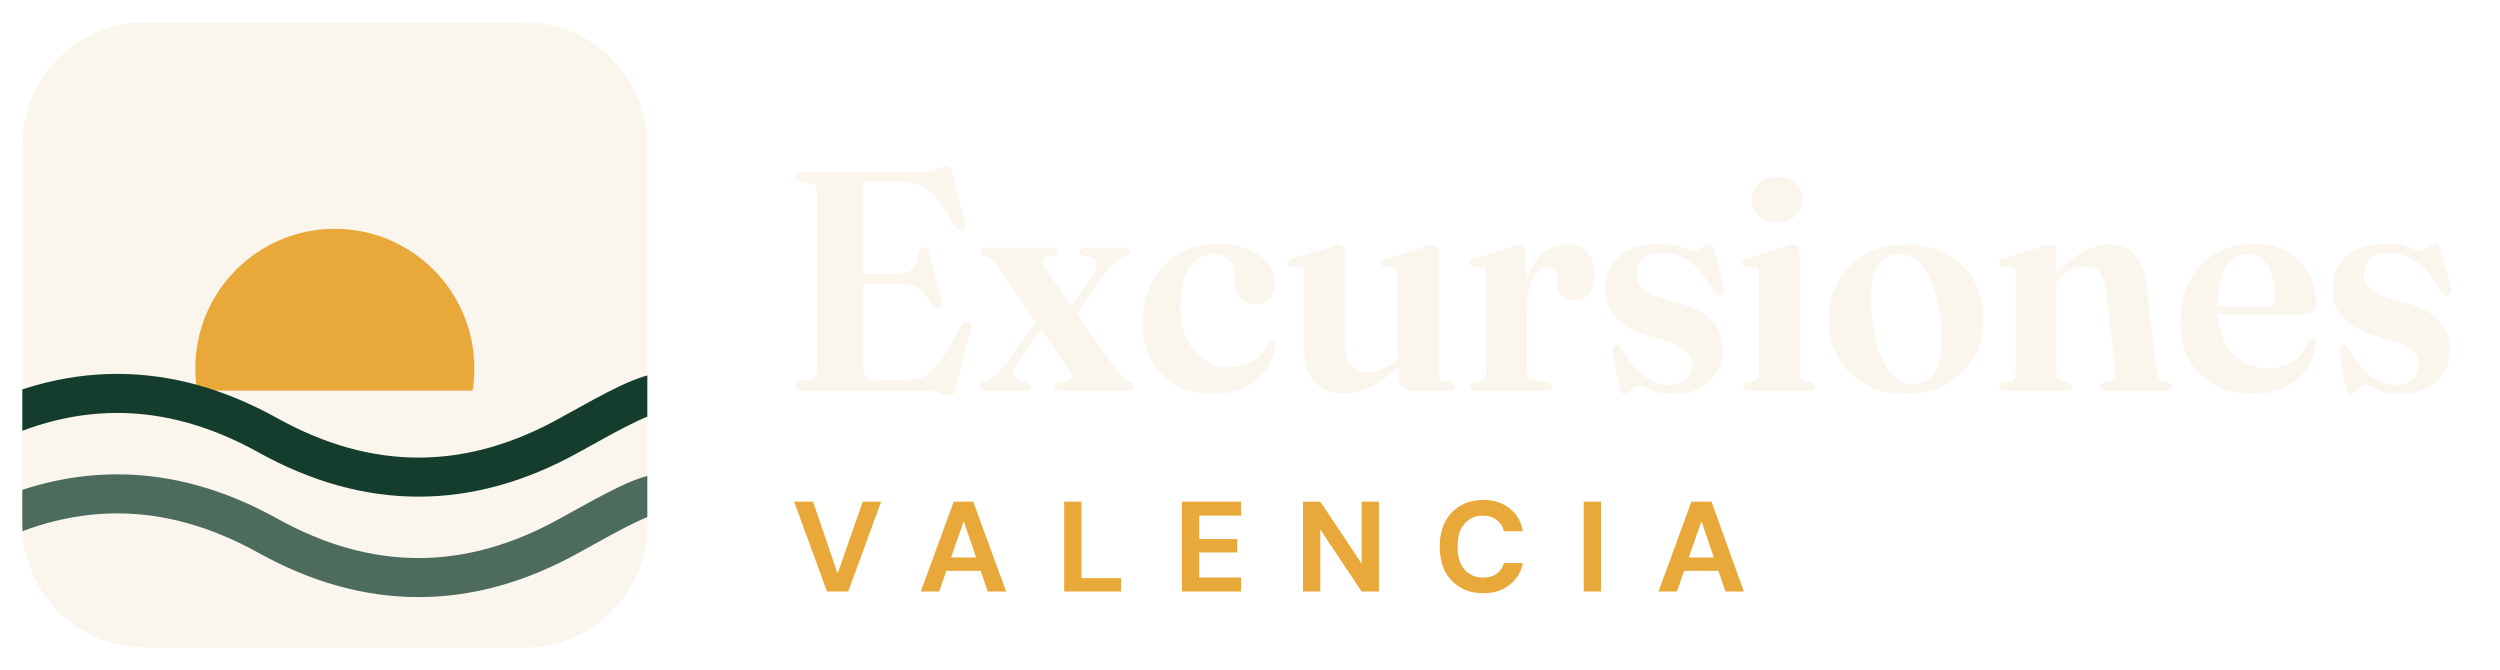
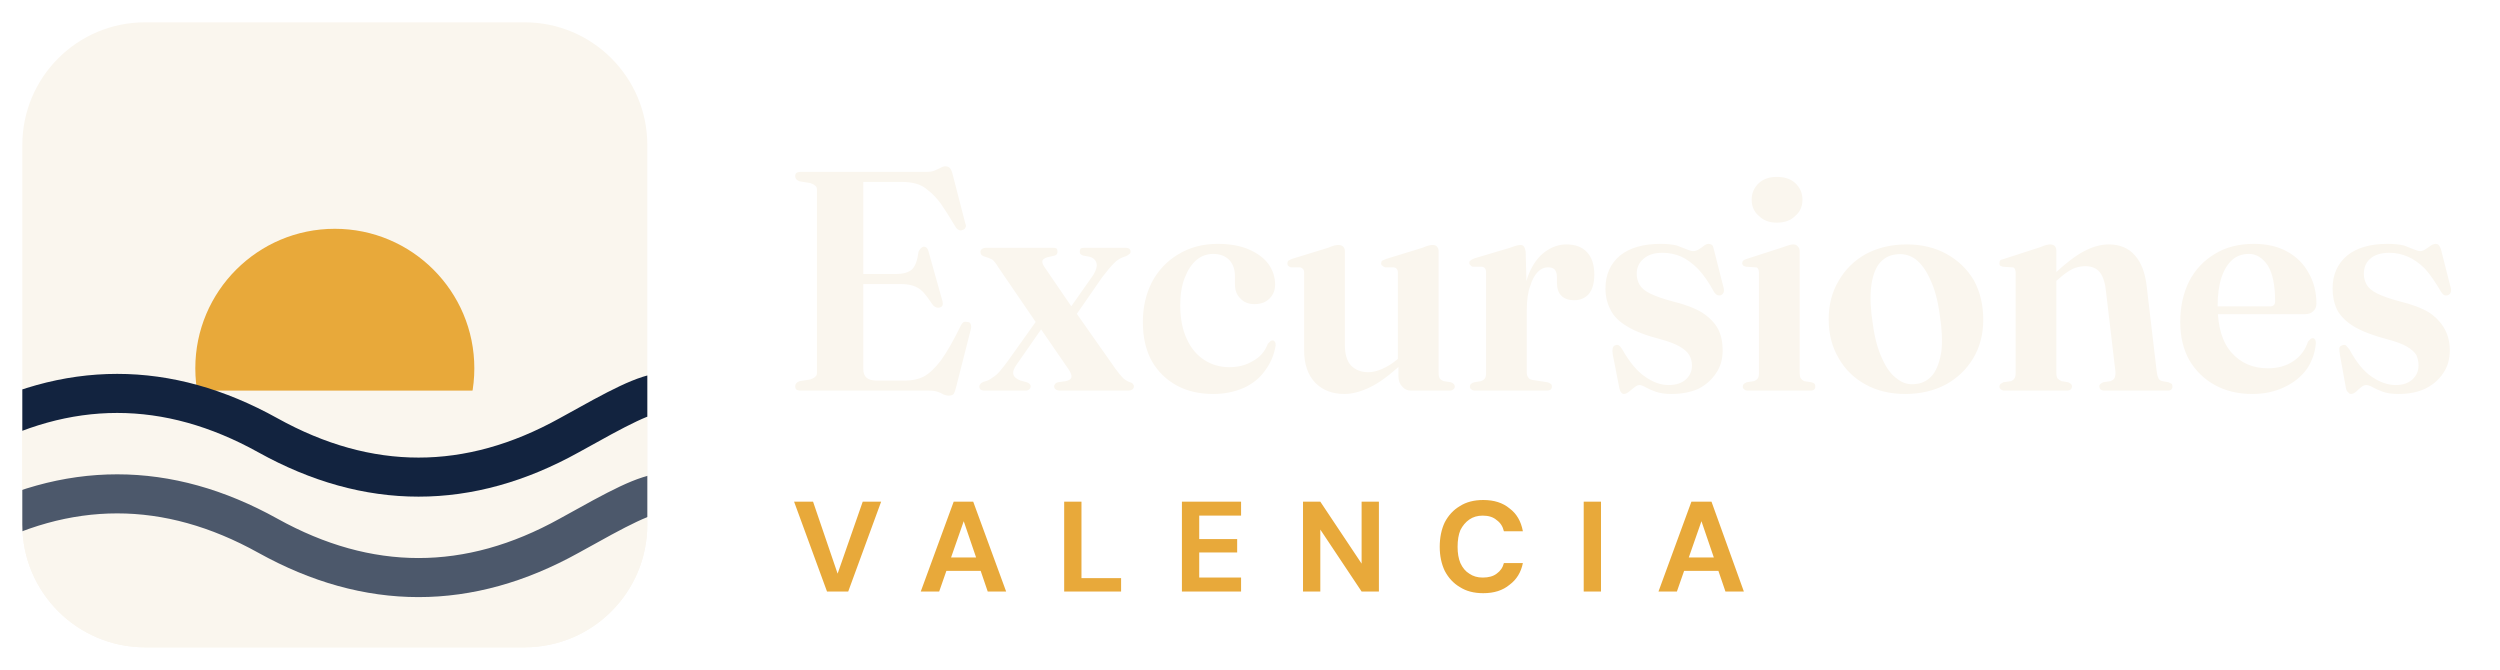
<svg xmlns="http://www.w3.org/2000/svg" viewBox="0 0 448 120" width="448" height="120" role="img" aria-label="Excursiones Valencia">
  <defs>
    <clipPath id="sello-o">
      <rect x="4" y="4" width="112" height="112" rx="22" />
    </clipPath>
  </defs>
  <rect x="4" y="4" width="112" height="112" rx="22" fill="#FAF6EE" />
  <g clip-path="url(#sello-o)">
    <circle cx="60" cy="66" r="25" fill="#E8A93A" />
    <rect x="0" y="70" width="120" height="50" fill="#FAF6EE" />
-     <path d="M-6 78 C 12 68, 30 68, 48 78 S 84 88, 102 78 S 120 68, 132 76" fill="none" stroke="#143D2E" stroke-width="7" stroke-linecap="round" />
-     <path d="M-6 96 C 12 86, 30 86, 48 96 S 84 106, 102 96 S 120 86, 132 94" fill="none" stroke="#143D2E" stroke-width="7" stroke-linecap="round" opacity="0.75" />
+     <path d="M-6 78 C 12 68, 30 68, 48 78 S 84 88, 102 78 S 120 68, 132 76" fill="none" stroke="#12233F" stroke-width="7" stroke-linecap="round" />
+     <path d="M-6 96 C 12 86, 30 86, 48 96 S 84 106, 102 96 S 120 86, 132 94" fill="none" stroke="#12233F" stroke-width="7" stroke-linecap="round" opacity="0.75" />
  </g>
  <path d="M152.3 50.9L152.3 49.1L160.5 49.1Q162.5 49.1 163.4 48.3Q164.3 47.5 164.6 45.1L164.6 45.1Q164.8 44.7 165.0 44.5Q165.2 44.3 165.5 44.2L165.5 44.2Q166.2 44.2 166.4 45.1L166.4 45.1L168.9 54.0Q169.0 54.5 168.9 54.7Q168.8 55.0 168.4 55.1L168.4 55.1Q168.1 55.2 167.8 55.1Q167.5 55.0 167.2 54.7L167.2 54.7Q166.2 53.2 165.4 52.3Q164.6 51.5 163.6 51.2Q162.7 50.9 161.3 50.9L161.3 50.9L152.3 50.9ZM142.5 31.6L142.5 31.6Q142.5 31.2 142.7 31.0Q143.0 30.8 143.5 30.8L143.5 30.8L166.0 30.8Q166.9 30.8 167.4 30.6Q168.0 30.3 168.5 30.1Q169.0 29.8 169.4 29.8L169.4 29.8Q169.9 29.8 170.2 30.1Q170.5 30.4 170.7 31.2L170.7 31.2L173.0 40.1Q173.2 40.5 173.0 40.8Q172.9 41.1 172.5 41.2L172.5 41.2Q172.1 41.4 171.8 41.2Q171.4 41.0 171.2 40.6L171.2 40.6Q169.7 38.1 168.6 36.5Q167.4 34.9 166.3 34.1Q165.3 33.2 164.1 32.9Q163.0 32.6 161.6 32.6L161.6 32.6L154.7 32.6L154.7 66.1Q154.7 67.2 155.3 67.7Q155.9 68.2 157.1 68.2L157.1 68.2L162.2 68.2Q164.1 68.2 165.5 67.5Q167.0 66.7 168.6 64.6Q170.2 62.4 172.2 58.3L172.2 58.3Q172.4 57.9 172.7 57.7Q173.0 57.6 173.3 57.7L173.3 57.7Q173.8 57.7 173.9 58.0Q174.1 58.4 174.0 58.9L174.0 58.9L171.3 69.5Q171.1 70.3 170.9 70.6Q170.6 70.9 170.0 70.9L170.0 70.9Q169.6 70.9 169.1 70.7Q168.6 70.4 168.0 70.2Q167.4 70 166.5 70L166.5 70L143.5 70Q143.0 70 142.7 69.8Q142.5 69.6 142.5 69.2L142.5 69.2Q142.5 68.6 143.3 68.3L143.3 68.3L145.2 68.0Q145.8 67.8 146.1 67.5Q146.4 67.3 146.4 66.8L146.4 66.8L146.4 34.0Q146.4 33.5 146.1 33.3Q145.8 33.0 145.2 32.8L145.2 32.8L143.3 32.5Q142.5 32.2 142.5 31.6ZM180.6 64.7L186.3 56.7L187.7 57.4L182.2 65.3Q181.4 66.4 181.6 67.1Q181.8 67.8 182.9 68.2L182.9 68.2L184.0 68.5Q184.3 68.6 184.5 68.8Q184.7 69.0 184.7 69.2L184.7 69.2Q184.7 69.6 184.4 69.8Q184.2 70.0 183.7 70.0L183.7 70.0L176.4 70.0Q176.0 70.0 175.7 69.8Q175.5 69.6 175.5 69.2L175.5 69.2Q175.5 69.0 175.7 68.8Q175.8 68.6 176.3 68.4L176.3 68.4Q177.2 68.2 177.8 67.7Q178.5 67.3 179.1 66.6Q179.8 65.8 180.6 64.7L180.6 64.7ZM187.2 47.9L187.2 47.9L192.6 55.8L192.8 56.0L199.9 66.1Q200.7 67.2 201.3 67.8Q201.9 68.3 202.5 68.5L202.5 68.5Q202.9 68.6 203.0 68.8Q203.2 69.0 203.2 69.2L203.2 69.2Q203.2 69.6 202.9 69.8Q202.6 70 202.2 70L202.2 70L190.0 70Q189.5 70 189.2 69.8Q188.9 69.6 188.9 69.2L188.9 69.2Q188.9 69.0 189.1 68.8Q189.2 68.6 189.6 68.5L189.6 68.5L191.0 68.3Q191.9 68.1 192.0 67.6Q192.1 67.1 191.5 66.2L191.5 66.2L186.0 58.2L185.8 58.0L178.9 47.9Q178.3 46.9 177.8 46.5Q177.2 46.2 176.5 46.0L176.5 46.0Q176.1 45.9 175.9 45.7Q175.7 45.5 175.7 45.1L175.7 45.1Q175.7 44.8 176.0 44.6Q176.3 44.4 176.7 44.4L176.7 44.4L188.6 44.4Q189 44.4 189.3 44.5Q189.5 44.7 189.5 45.1L189.5 45.1Q189.5 45.4 189.4 45.5Q189.3 45.7 189.0 45.8L189.0 45.8L187.7 46.1Q187.0 46.3 186.8 46.7Q186.7 47.2 187.2 47.9ZM197.5 49.7L192.1 57.5L190.7 56.7L195.9 49.3Q196.7 48.0 196.5 47.2Q196.3 46.3 195.2 46.0L195.2 46.0L194.1 45.8Q193.8 45.7 193.6 45.5Q193.5 45.4 193.5 45.1L193.5 45.1Q193.5 44.7 193.7 44.5Q194.0 44.4 194.4 44.4L194.4 44.4L201.7 44.4Q202.1 44.4 202.4 44.6Q202.6 44.8 202.6 45.1L202.6 45.1Q202.6 45.4 202.4 45.5Q202.2 45.7 201.8 45.9L201.8 45.9Q200.4 46.3 199.6 47.2Q198.8 48.0 197.5 49.7L197.5 49.7ZM228.5 51.0L228.5 51.0Q228.5 52.5 227.5 53.5Q226.5 54.5 224.8 54.5L224.8 54.5Q223.2 54.5 222.3 53.5Q221.3 52.6 221.3 50.9L221.3 50.9L221.3 49.5Q221.3 47.7 220.3 46.6Q219.2 45.5 217.4 45.5L217.4 45.5Q215.7 45.5 214.4 46.6Q213.1 47.7 212.3 49.8Q211.5 51.8 211.5 54.7L211.5 54.7Q211.5 58.3 212.7 60.8Q213.8 63.2 215.8 64.5Q217.8 65.8 220.3 65.8L220.3 65.8Q222.7 65.8 224.5 64.7Q226.4 63.7 227.2 61.6L227.2 61.6Q227.5 61.3 227.7 61.1Q227.9 61.0 228.1 61.0L228.1 61.0Q228.3 61.0 228.5 61.3Q228.6 61.5 228.6 61.9L228.6 61.9Q228.2 64.4 226.7 66.4Q225.3 68.4 222.9 69.5Q220.4 70.6 217.4 70.6L217.4 70.6Q213.7 70.6 210.9 69.1Q208.0 67.5 206.4 64.7Q204.8 61.8 204.8 57.7L204.8 57.7Q204.8 53.8 206.4 50.6Q208.1 47.4 211.1 45.6Q214.2 43.7 218.2 43.7L218.2 43.7Q221.5 43.7 223.8 44.7Q226.1 45.7 227.3 47.3Q228.5 49.0 228.5 51.0ZM250.6 67.4L250.6 67.4L250.6 65.0L250.5 64.9L250.5 48.9Q250.5 48.4 250.3 48.2Q250.2 48.0 249.8 47.9L249.8 47.9L248.2 47.9Q247.9 47.8 247.7 47.6Q247.5 47.5 247.5 47.2L247.5 47.2Q247.5 46.9 247.7 46.7Q247.9 46.6 248.4 46.4L248.4 46.4L254.9 44.4Q255.6 44.1 256.0 44.0Q256.4 43.9 256.7 43.9L256.7 43.9Q257.3 43.9 257.5 44.2Q257.8 44.5 257.8 45.0L257.8 45.0L257.8 66.8Q257.8 67.5 258.0 67.8Q258.2 68.1 258.7 68.3L258.7 68.3L260.0 68.5Q260.3 68.6 260.5 68.8Q260.7 69.0 260.7 69.3L260.7 69.3Q260.7 69.6 260.4 69.8Q260.2 70 259.7 70L259.7 70L252.9 70Q251.9 70 251.3 69.3Q250.6 68.6 250.6 67.4ZM233.7 62.8L233.7 62.8L233.7 48.9Q233.7 48.4 233.5 48.2Q233.3 48.0 233.0 47.9L233.0 47.9L231.3 47.9Q231 47.8 230.8 47.6Q230.7 47.5 230.7 47.2L230.7 47.2Q230.7 46.9 230.9 46.7Q231.1 46.6 231.5 46.4L231.5 46.4L238 44.4Q238.7 44.1 239.1 44.0Q239.5 43.9 239.8 43.9L239.8 43.9Q240.4 43.9 240.7 44.2Q241.0 44.5 241.0 45.0L241.0 45.0L241.0 61.8Q241.0 64.3 242.1 65.5Q243.3 66.7 245.2 66.7L245.2 66.7Q246.4 66.7 247.7 66.1Q249.1 65.5 250.4 64.4L250.4 64.4L251.5 63.4L252.3 64.3L251.2 65.2Q248.0 68.2 245.5 69.4Q243.0 70.6 240.9 70.6L240.9 70.6Q237.7 70.6 235.7 68.6Q233.7 66.5 233.7 62.8ZM273.6 55.6L272.9 55.6Q272.9 51.7 274.0 49.0Q275.1 46.4 276.9 45.1Q278.7 43.8 280.7 43.8L280.7 43.8Q283.1 43.8 284.4 45.2Q285.7 46.6 285.7 49.2L285.7 49.2Q285.7 51.5 284.7 52.7Q283.7 53.8 282.1 53.8L282.1 53.8Q280.6 53.8 279.8 53.0Q279.0 52.2 279.0 50.6L279.0 50.6L279.0 49.6Q279.0 48.8 278.6 48.3Q278.2 47.9 277.4 47.9L277.4 47.9Q276.4 47.9 275.6 48.7Q274.7 49.6 274.2 51.3Q273.6 52.9 273.6 55.6L273.6 55.6ZM273.4 45.1L273.4 45.1L273.6 52.8L273.6 66.8Q273.6 67.3 273.9 67.7Q274.1 68.0 274.7 68.1L274.7 68.1L277.3 68.5Q277.7 68.6 277.9 68.8Q278.1 68.9 278.1 69.3L278.1 69.3Q278.1 69.6 277.9 69.8Q277.6 70 277.1 70L277.1 70L264.4 70Q263.9 70 263.7 69.8Q263.4 69.6 263.4 69.3L263.4 69.3Q263.4 69.0 263.6 68.8Q263.8 68.6 264.2 68.5L264.2 68.5L265.4 68.3Q265.9 68.1 266.1 67.8Q266.3 67.5 266.3 66.9L266.3 66.9L266.3 48.8Q266.3 48.3 266.1 48.1Q266.0 47.9 265.6 47.8L265.6 47.8L263.9 47.8Q263.6 47.7 263.5 47.5Q263.3 47.4 263.3 47.1L263.3 47.1Q263.3 46.8 263.5 46.7Q263.7 46.5 264.2 46.3L264.2 46.3L270.6 44.4Q271.4 44.1 271.8 44.0Q272.2 43.9 272.5 43.9L272.5 43.9Q272.9 43.9 273.1 44.2Q273.3 44.5 273.4 45.1ZM299.0 69.0L299.0 69.0Q301.0 69.0 302.1 68.0Q303.2 67.0 303.2 65.5L303.2 65.5Q303.2 64.5 302.7 63.6Q302.2 62.8 301.0 62.1Q299.8 61.4 297.6 60.8L297.6 60.8Q293.7 59.8 291.6 58.5Q289.4 57.2 288.6 55.5Q287.7 53.8 287.7 51.7L287.7 51.7Q287.7 48.0 290.3 45.8Q292.9 43.7 297.6 43.7L297.6 43.7Q299.3 43.7 300.5 44.0Q301.6 44.4 302.3 44.7Q303.0 45.0 303.4 45.0L303.4 45.0Q303.9 45.0 304.4 44.7Q304.9 44.4 305.4 44.0Q305.8 43.7 306.2 43.7L306.2 43.7Q306.5 43.7 306.8 43.9Q307.0 44.1 307.1 44.6L307.1 44.6L308.8 51.3Q309.0 51.9 308.9 52.3Q308.8 52.7 308.4 52.9L308.4 52.9Q308.1 53.0 307.8 52.9Q307.5 52.8 307.2 52.4L307.2 52.4Q305.8 49.8 304.3 48.2Q302.8 46.7 301.3 46.0Q299.7 45.3 297.9 45.3L297.9 45.3Q295.7 45.3 294.5 46.4Q293.3 47.4 293.3 49.1L293.3 49.1Q293.3 50.1 293.8 51.0Q294.3 51.9 295.7 52.6Q297.1 53.3 299.7 54.0L299.7 54.0Q303.0 54.8 305.0 56.0Q307.0 57.3 307.9 59.0Q308.7 60.6 308.7 62.8L308.7 62.8Q308.7 65.2 307.5 66.9Q306.3 68.7 304.3 69.7Q302.2 70.6 299.5 70.6L299.5 70.6Q297.9 70.6 296.7 70.2Q295.6 69.8 294.9 69.4Q294.2 69.0 293.8 69.0L293.8 69.0Q293.4 69.0 292.9 69.4Q292.4 69.8 291.9 70.2Q291.4 70.6 291.0 70.6L291.0 70.6Q290.7 70.6 290.5 70.3Q290.3 70.1 290.2 69.6L290.2 69.6L289.0 63.5Q288.9 62.8 289.0 62.4Q289.1 62.0 289.4 61.9L289.4 61.9Q289.8 61.7 290.1 61.9Q290.4 62.1 290.7 62.6L290.7 62.6Q292.7 66.1 294.8 67.5Q296.9 69.0 299.0 69.0ZM322.5 45.0L322.5 45.0L322.5 66.8Q322.5 67.5 322.7 67.8Q322.9 68.1 323.3 68.3L323.3 68.3L324.6 68.5Q325.0 68.6 325.2 68.8Q325.3 69.0 325.3 69.3L325.3 69.3Q325.3 69.6 325.1 69.8Q324.9 70 324.4 70L324.4 70L313.2 70Q312.8 70 312.6 69.8Q312.3 69.6 312.3 69.3L312.3 69.3Q312.3 69.0 312.5 68.8Q312.6 68.7 313.0 68.5L313.0 68.5L314.3 68.3Q314.8 68.1 315.0 67.8Q315.2 67.5 315.2 66.9L315.2 66.9L315.2 48.8Q315.2 48.4 315.0 48.1Q314.9 47.9 314.5 47.9L314.5 47.9L312.9 47.8Q312.5 47.7 312.4 47.6Q312.2 47.4 312.2 47.2L312.2 47.2Q312.2 46.9 312.4 46.7Q312.6 46.5 313.0 46.4L313.0 46.4L319.5 44.3Q320.3 44.0 320.7 43.9Q321.0 43.8 321.4 43.8L321.4 43.8Q321.9 43.8 322.2 44.2Q322.5 44.5 322.5 45.0ZM318.4 39.9L318.4 39.9Q316.4 39.9 315.2 38.7Q313.9 37.6 313.9 35.8L313.9 35.8Q313.9 34.0 315.2 32.8Q316.4 31.7 318.4 31.7L318.4 31.7Q320.5 31.7 321.7 32.8Q323.0 34.0 323.0 35.8L323.0 35.8Q323.0 37.6 321.7 38.7Q320.5 39.9 318.4 39.9ZM341.7 43.8L341.7 43.8Q345.7 43.8 348.8 45.5Q351.9 47.2 353.7 50.2Q355.4 53.3 355.4 57.3L355.4 57.3Q355.4 61.2 353.6 64.2Q351.8 67.2 348.7 68.9Q345.5 70.6 341.4 70.6L341.4 70.6Q337.4 70.6 334.3 68.9Q331.2 67.2 329.5 64.2Q327.7 61.2 327.7 57.2L327.7 57.2Q327.7 53.3 329.5 50.3Q331.3 47.2 334.4 45.5Q337.6 43.8 341.7 43.8ZM343.4 68.8L343.4 68.8Q345.2 68.6 346.4 67.1Q347.5 65.6 347.9 62.9Q348.2 60.2 347.6 56.4L347.6 56.4Q347.1 52.6 345.9 50.1Q344.8 47.6 343.2 46.4Q341.6 45.3 339.7 45.6L339.7 45.6Q337.9 45.8 336.7 47.3Q335.6 48.8 335.3 51.5Q335.0 54.2 335.6 58.0L335.6 58.0Q336.1 61.8 337.3 64.3Q338.4 66.8 340.0 67.9Q341.5 69.1 343.4 68.8ZM368.5 45.0L368.5 45.0L368.5 66.8Q368.5 67.5 368.7 67.8Q369.0 68.1 369.4 68.3L369.4 68.3L370.6 68.5Q371.3 68.8 371.3 69.2L371.3 69.2Q371.3 70 370.3 70L370.3 70L359.3 70Q358.8 70 358.6 69.8Q358.3 69.6 358.3 69.3L358.3 69.3Q358.3 69.0 358.5 68.8Q358.7 68.7 359.0 68.5L359.0 68.5L360.4 68.3Q360.8 68.1 361.0 67.8Q361.2 67.5 361.2 66.9L361.2 66.9L361.2 48.8Q361.2 48.4 361.0 48.1Q360.9 47.9 360.5 47.9L360.5 47.9L358.9 47.8Q358.6 47.7 358.4 47.6Q358.3 47.4 358.3 47.2L358.3 47.2Q358.3 46.9 358.4 46.7Q358.6 46.5 359.1 46.4L359.1 46.4L365.6 44.3Q366.3 44.0 366.7 43.9Q367.1 43.8 367.4 43.8L367.4 43.8Q368.0 43.8 368.3 44.2Q368.5 44.5 368.5 45.0ZM368.9 50.0L367.8 50.9L367.0 50.0L368.1 49.1Q371.2 46.2 373.5 45.0Q375.8 43.8 377.9 43.8L377.9 43.8Q380.9 43.8 382.6 45.8Q384.3 47.7 384.7 51.4L384.7 51.4L386.5 66.7Q386.6 67.4 386.8 67.8Q387.0 68.2 387.5 68.3L387.5 68.3L388.6 68.5Q389.0 68.7 389.2 68.8Q389.3 69.0 389.3 69.3L389.3 69.3Q389.3 69.6 389.1 69.8Q388.9 70 388.4 70L388.4 70L377.2 70Q376.2 70 376.2 69.2L376.2 69.2Q376.2 68.8 376.9 68.5L376.9 68.5L378.2 68.3Q378.7 68.1 378.9 67.8Q379.1 67.4 379.1 66.7L379.1 66.7L377.4 52.3Q377.2 50.0 376.3 48.8Q375.4 47.7 373.7 47.7L373.7 47.7Q372.5 47.7 371.4 48.2Q370.2 48.8 368.9 50.0L368.9 50.0ZM415.1 54.4L415.1 54.4Q415.1 55.3 414.5 55.8Q414.0 56.3 413.0 56.3L413.0 56.3L395.6 56.3L395.6 54.9L406.8 54.9Q407.7 54.9 407.7 54.0L407.7 54.0Q407.7 49.7 406.4 47.6Q405.0 45.5 403.0 45.5L403.0 45.5Q401.3 45.5 400.1 46.5Q398.8 47.6 398.1 49.7Q397.4 51.8 397.4 54.8L397.4 54.8Q397.4 60.4 399.9 63.2Q402.4 66.0 406.4 66.0L406.4 66.0Q409.1 66.0 411.0 64.7Q412.9 63.4 413.6 61.2L413.6 61.2Q413.9 60.9 414.1 60.7Q414.3 60.6 414.5 60.6L414.5 60.6Q414.7 60.6 414.9 60.9Q415.0 61.1 415.0 61.5L415.0 61.5Q414.8 64.0 413.4 66.1Q411.9 68.2 409.3 69.4Q406.8 70.6 403.6 70.6L403.6 70.6Q399.8 70.6 396.9 69.0Q394.0 67.4 392.3 64.5Q390.7 61.6 390.7 57.7L390.7 57.7Q390.7 53.6 392.3 50.4Q393.9 47.3 396.9 45.5Q399.8 43.7 403.9 43.7L403.9 43.7Q407.4 43.7 409.9 45.1Q412.4 46.5 413.7 48.9Q415.1 51.3 415.1 54.4ZM429.3 69.0L429.3 69.0Q431.2 69.0 432.3 68.0Q433.4 67.0 433.4 65.5L433.4 65.5Q433.4 64.5 433.0 63.6Q432.5 62.8 431.3 62.1Q430.1 61.4 427.8 60.8L427.8 60.8Q424.0 59.8 421.8 58.5Q419.7 57.2 418.8 55.5Q418.0 53.8 418.0 51.7L418.0 51.7Q418.0 48.0 420.6 45.8Q423.2 43.7 427.8 43.7L427.8 43.7Q429.6 43.7 430.8 44.0Q431.9 44.4 432.6 44.7Q433.3 45.0 433.7 45.0L433.7 45.0Q434.1 45.0 434.6 44.7Q435.1 44.4 435.6 44.0Q436.1 43.7 436.5 43.7L436.5 43.7Q436.8 43.7 437.0 43.9Q437.2 44.1 437.4 44.6L437.4 44.6L439.1 51.3Q439.3 51.9 439.2 52.3Q439.1 52.7 438.7 52.9L438.7 52.9Q438.3 53.0 438.0 52.9Q437.8 52.8 437.5 52.4L437.5 52.4Q436.0 49.8 434.6 48.2Q433.1 46.7 431.5 46.0Q429.9 45.3 428.2 45.3L428.2 45.3Q425.9 45.3 424.7 46.4Q423.6 47.4 423.6 49.1L423.6 49.1Q423.6 50.1 424.1 51.0Q424.6 51.9 426.0 52.6Q427.4 53.3 430.0 54.0L430.0 54.0Q433.3 54.8 435.3 56.0Q437.2 57.3 438.1 59.0Q439.0 60.6 439.0 62.8L439.0 62.8Q439.0 65.2 437.8 66.9Q436.6 68.7 434.5 69.7Q432.5 70.6 429.8 70.6L429.8 70.6Q428.1 70.6 427.0 70.2Q425.9 69.8 425.2 69.4Q424.5 69.0 424.0 69.0L424.0 69.0Q423.6 69.0 423.1 69.4Q422.6 69.8 422.2 70.2Q421.7 70.6 421.3 70.6L421.3 70.6Q421.0 70.6 420.8 70.3Q420.5 70.1 420.4 69.6L420.4 69.6L419.3 63.5Q419.2 62.8 419.2 62.4Q419.3 62.0 419.7 61.9L419.7 61.9Q420.1 61.7 420.4 61.9Q420.6 62.1 421.0 62.6L421.0 62.6Q422.9 66.1 425.0 67.5Q427.2 69.0 429.3 69.0Z" fill="#FAF6EE" />
  <path d="M152.0 106L148.2 106L142.3 89.9L145.7 89.9L150.1 102.8L150.1 102.8L154.6 89.9L157.9 89.9L152.0 106ZM168.3 106L165.0 106L170.9 89.9L174.4 89.9L180.3 106L177.0 106L172.7 93.4L172.7 93.4L168.3 106ZM177.4 102.3L167.6 102.3L168.4 99.9L176.6 99.9L177.4 102.3ZM200.9 106L190.7 106L190.7 89.9L193.8 89.9L193.8 103.6L200.9 103.6L200.9 106ZM222.4 106L211.8 106L211.8 89.9L222.4 89.9L222.4 92.4L214.9 92.4L214.9 96.6L221.7 96.6L221.7 99.0L214.9 99.0L214.9 103.5L222.4 103.5L222.4 106ZM236.6 106L233.5 106L233.5 89.9L236.6 89.9L244.0 101.0L244.0 101.0L244.0 89.9L247.1 89.9L247.1 106L244.0 106L236.6 94.9L236.6 94.9L236.6 106ZM265.8 106.3L265.8 106.3Q263.3 106.3 261.6 105.2Q259.9 104.2 258.9 102.3Q258.0 100.4 258.0 98.0L258.0 98.0Q258.0 95.5 258.9 93.6Q259.9 91.7 261.6 90.7Q263.3 89.6 265.8 89.6L265.8 89.6Q268.7 89.6 270.5 91.1Q272.4 92.5 272.9 95.2L272.9 95.2L269.5 95.2Q269.2 93.9 268.2 93.2Q267.3 92.4 265.7 92.4L265.7 92.4Q264.3 92.4 263.3 93.1Q262.3 93.8 261.7 95.0Q261.2 96.2 261.2 98.0L261.2 98.0Q261.2 99.7 261.7 100.9Q262.3 102.2 263.3 102.8Q264.3 103.5 265.7 103.5L265.7 103.5Q267.3 103.5 268.2 102.8Q269.2 102.1 269.5 100.9L269.5 100.9L272.9 100.9Q272.4 103.4 270.5 104.8Q268.7 106.3 265.8 106.3ZM286.9 106L283.8 106L283.8 89.9L286.9 89.9L286.9 106ZM300.5 106L297.2 106L303.1 89.9L306.7 89.9L312.5 106L309.2 106L304.9 93.4L304.9 93.4L300.5 106ZM309.7 102.3L299.8 102.3L300.7 99.9L308.9 99.9L309.7 102.3Z" fill="#E8A93A" />
</svg>
